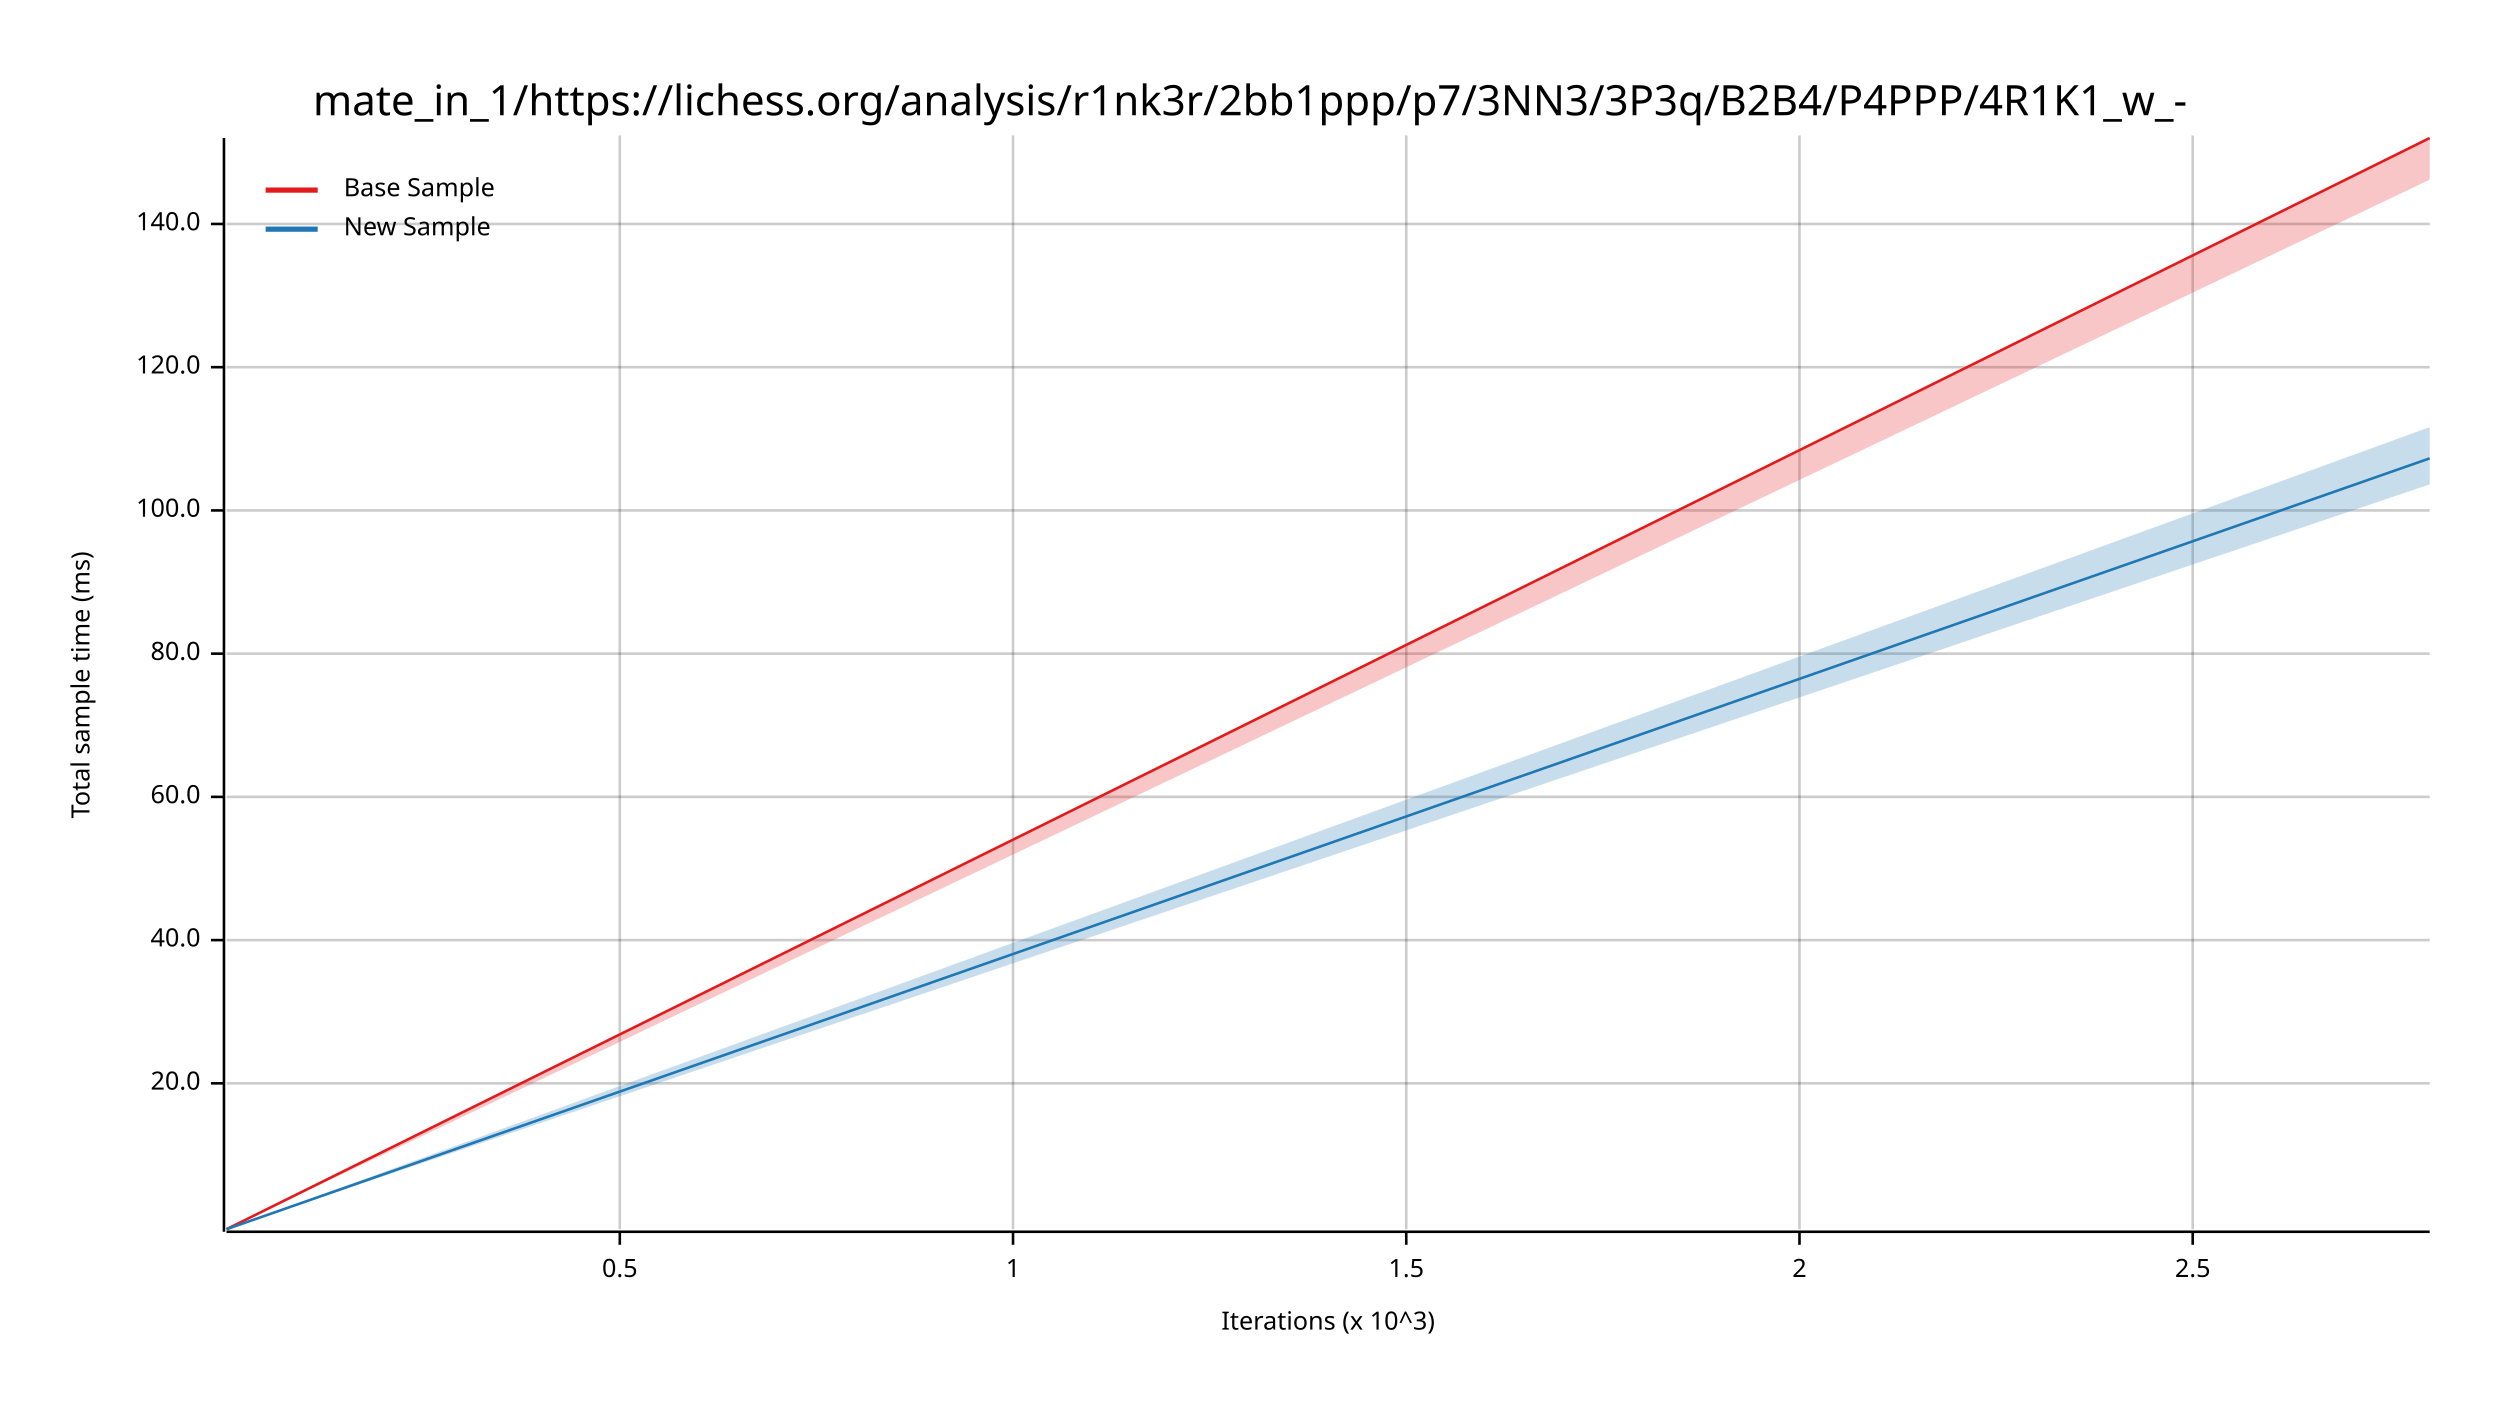
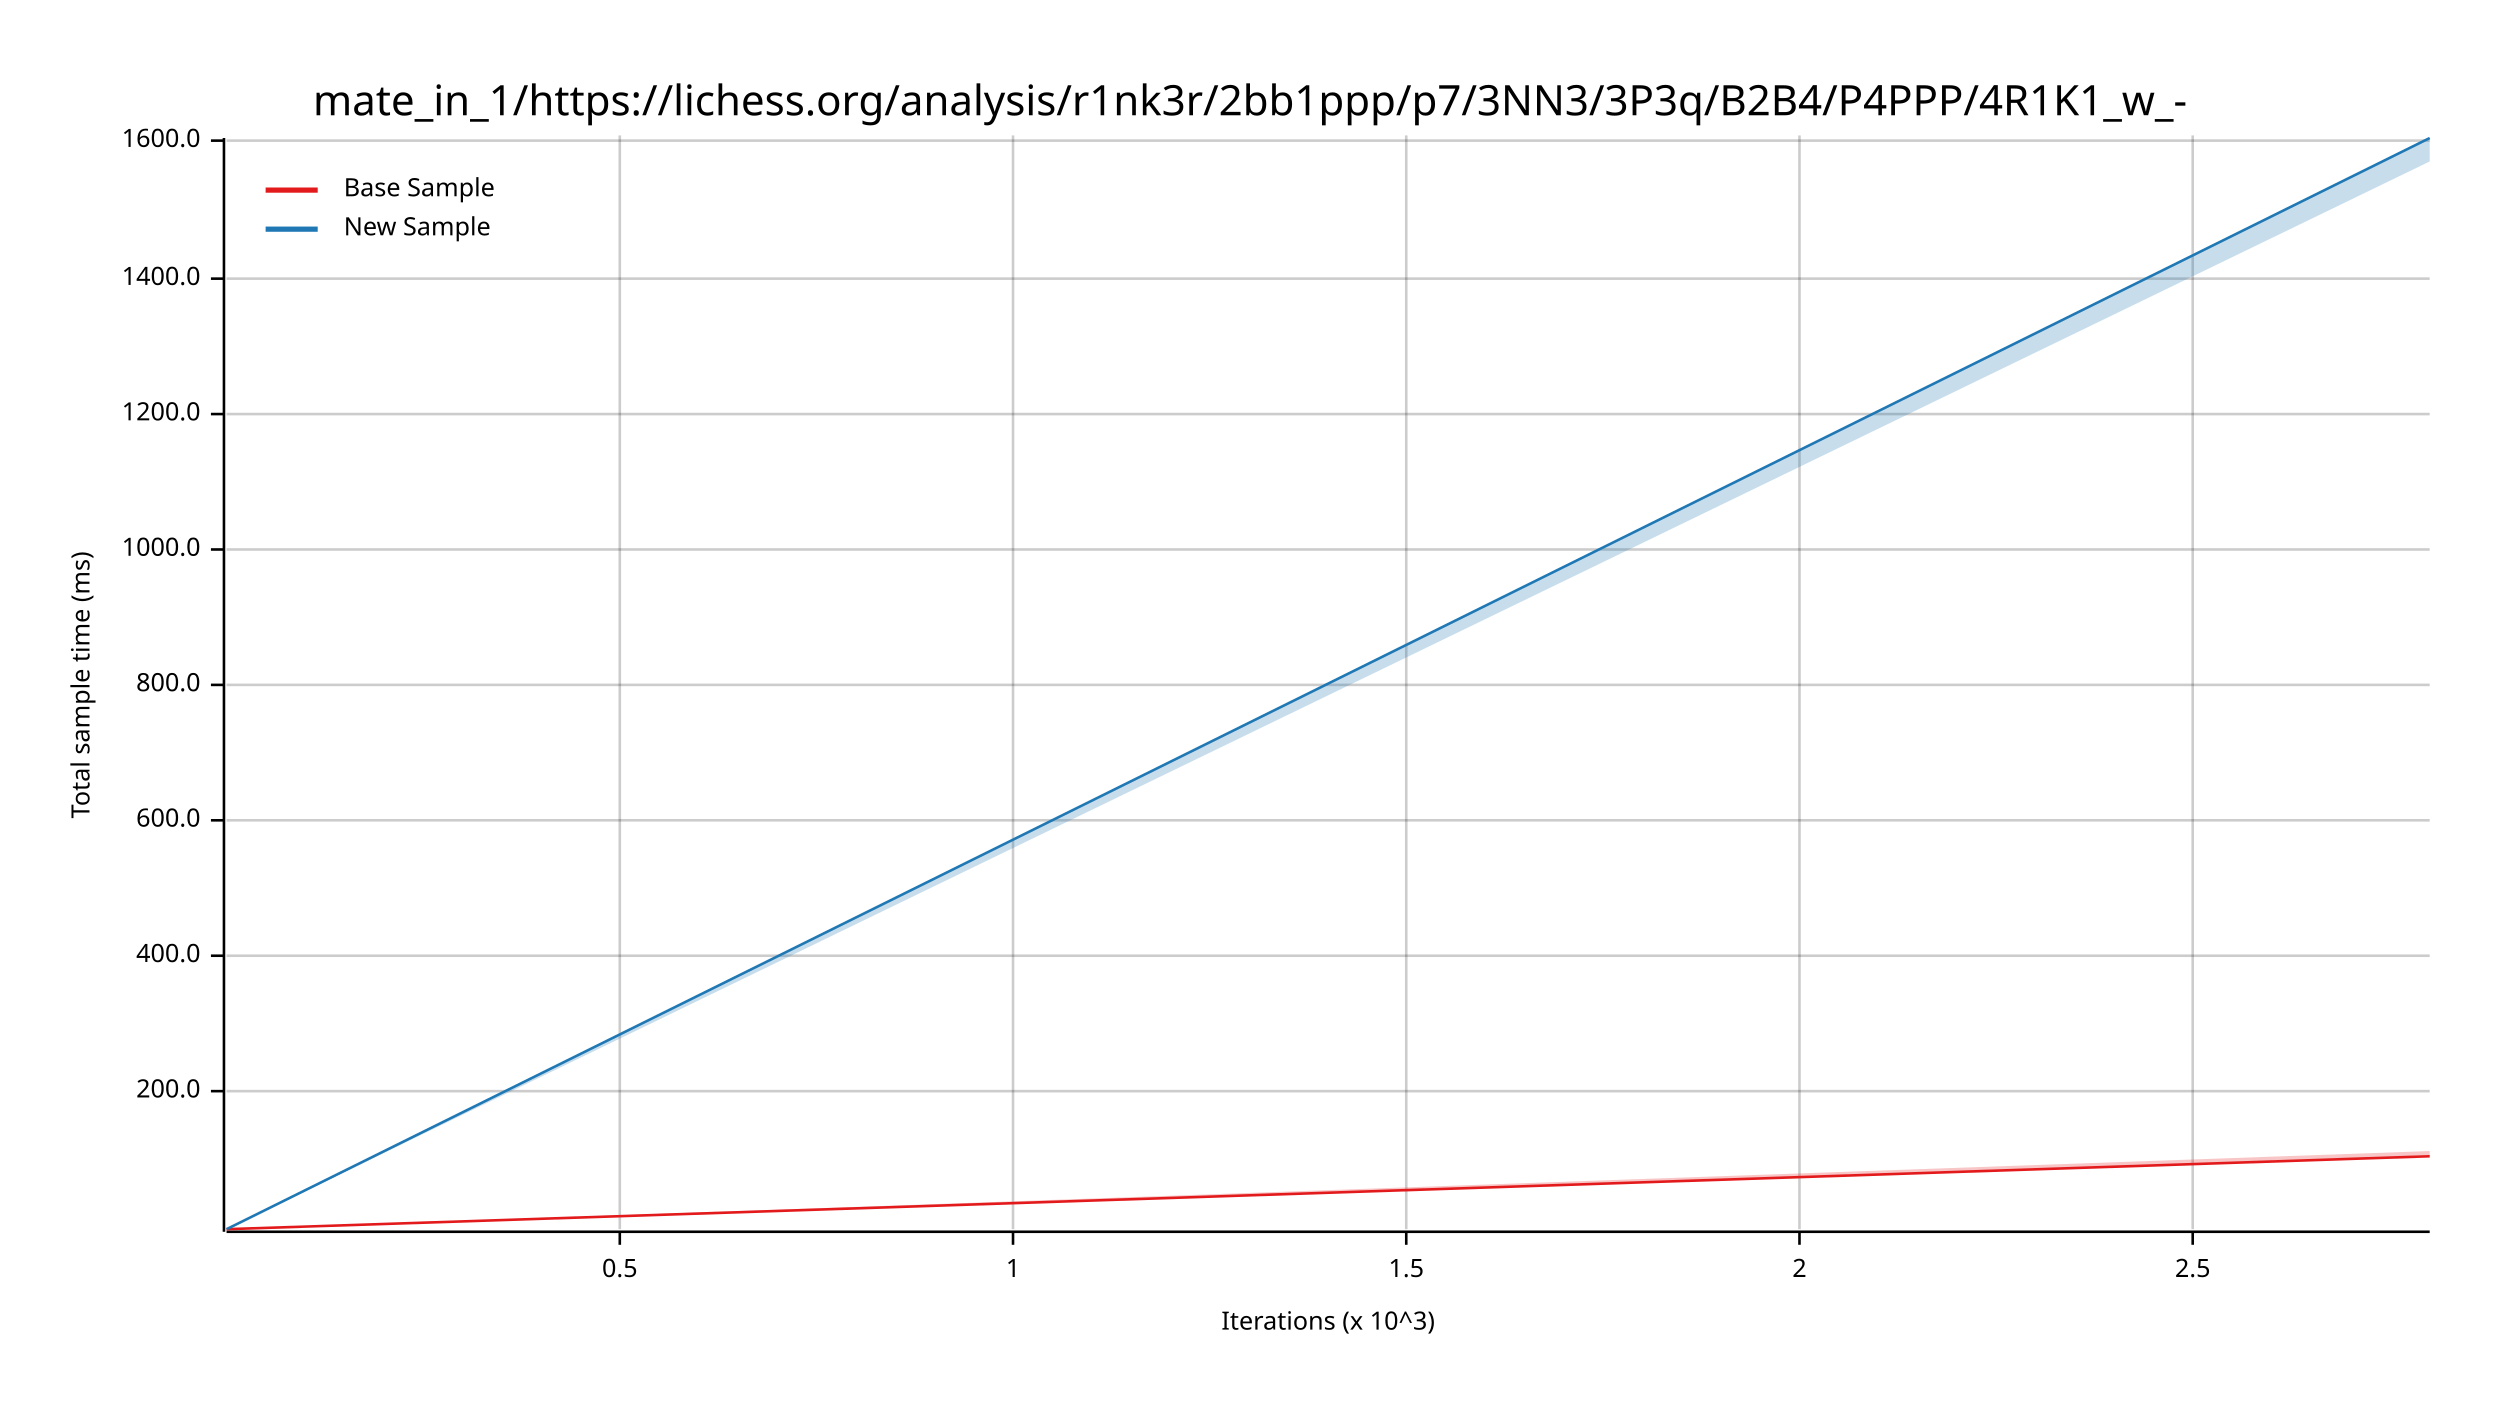
<svg xmlns="http://www.w3.org/2000/svg" width="960" height="540" viewBox="0 0 960 540">
  <text x="480" y="32" dy="0.76em" text-anchor="middle" font-family="sans-serif" font-size="16.129" opacity="1" fill="#000000">
mate_in_1/https://lichess.org/analysis/r1nk3r/2bb1ppp/p7/3NN3/3P3q/B2B4/P4PPP/4R1K1_w_-
</text>
  <text x="27" y="263" dy="0.76em" text-anchor="middle" font-family="sans-serif" font-size="9.677" opacity="1" fill="#000000" transform="rotate(270, 27, 263)">
Total sample time (ms)
</text>
  <text x="510" y="513" dy="-0.5ex" text-anchor="middle" font-family="sans-serif" font-size="9.677" opacity="1" fill="#000000">
Iterations (x 10^3)
</text>
  <line opacity="0.2" stroke="#000000" stroke-width="1" x1="238" y1="472" x2="238" y2="52" />
  <line opacity="0.2" stroke="#000000" stroke-width="1" x1="389" y1="472" x2="389" y2="52" />
  <line opacity="0.2" stroke="#000000" stroke-width="1" x1="540" y1="472" x2="540" y2="52" />
  <line opacity="0.2" stroke="#000000" stroke-width="1" x1="691" y1="472" x2="691" y2="52" />
  <line opacity="0.2" stroke="#000000" stroke-width="1" x1="842" y1="472" x2="842" y2="52" />
-   <line opacity="0.2" stroke="#000000" stroke-width="1" x1="87" y1="416" x2="933" y2="416" />
-   <line opacity="0.2" stroke="#000000" stroke-width="1" x1="87" y1="361" x2="933" y2="361" />
-   <line opacity="0.2" stroke="#000000" stroke-width="1" x1="87" y1="306" x2="933" y2="306" />
-   <line opacity="0.2" stroke="#000000" stroke-width="1" x1="87" y1="251" x2="933" y2="251" />
-   <line opacity="0.2" stroke="#000000" stroke-width="1" x1="87" y1="196" x2="933" y2="196" />
-   <line opacity="0.2" stroke="#000000" stroke-width="1" x1="87" y1="141" x2="933" y2="141" />
-   <line opacity="0.2" stroke="#000000" stroke-width="1" x1="87" y1="86" x2="933" y2="86" />
+   <line opacity="0.2" stroke="#000000" stroke-width="1" x1="87" y1="419" x2="933" y2="419" />
+   <line opacity="0.2" stroke="#000000" stroke-width="1" x1="87" y1="367" x2="933" y2="367" />
+   <line opacity="0.2" stroke="#000000" stroke-width="1" x1="87" y1="315" x2="933" y2="315" />
+   <line opacity="0.2" stroke="#000000" stroke-width="1" x1="87" y1="263" x2="933" y2="263" />
+   <line opacity="0.2" stroke="#000000" stroke-width="1" x1="87" y1="211" x2="933" y2="211" />
+   <line opacity="0.2" stroke="#000000" stroke-width="1" x1="87" y1="159" x2="933" y2="159" />
+   <line opacity="0.2" stroke="#000000" stroke-width="1" x1="87" y1="107" x2="933" y2="107" />
+   <line opacity="0.2" stroke="#000000" stroke-width="1" x1="87" y1="54" x2="933" y2="54" />
  <polyline fill="none" opacity="1" stroke="#000000" stroke-width="1" points="86,53 86,473 " />
-   <text x="77" y="416" dy="0.5ex" text-anchor="end" font-family="sans-serif" font-size="9.677" opacity="1" fill="#000000">
- 20.0
+   <text x="77" y="419" dy="0.5ex" text-anchor="end" font-family="sans-serif" font-size="9.677" opacity="1" fill="#000000">
+ 200.0
</text>
-   <polyline fill="none" opacity="1" stroke="#000000" stroke-width="1" points="81,416 86,416 " />
-   <text x="77" y="361" dy="0.5ex" text-anchor="end" font-family="sans-serif" font-size="9.677" opacity="1" fill="#000000">
- 40.0
+   <polyline fill="none" opacity="1" stroke="#000000" stroke-width="1" points="81,419 86,419 " />
+   <text x="77" y="367" dy="0.5ex" text-anchor="end" font-family="sans-serif" font-size="9.677" opacity="1" fill="#000000">
+ 400.0
</text>
-   <polyline fill="none" opacity="1" stroke="#000000" stroke-width="1" points="81,361 86,361 " />
-   <text x="77" y="306" dy="0.5ex" text-anchor="end" font-family="sans-serif" font-size="9.677" opacity="1" fill="#000000">
- 60.0
+   <polyline fill="none" opacity="1" stroke="#000000" stroke-width="1" points="81,367 86,367 " />
+   <text x="77" y="315" dy="0.5ex" text-anchor="end" font-family="sans-serif" font-size="9.677" opacity="1" fill="#000000">
+ 600.0
</text>
-   <polyline fill="none" opacity="1" stroke="#000000" stroke-width="1" points="81,306 86,306 " />
-   <text x="77" y="251" dy="0.5ex" text-anchor="end" font-family="sans-serif" font-size="9.677" opacity="1" fill="#000000">
- 80.0
+   <polyline fill="none" opacity="1" stroke="#000000" stroke-width="1" points="81,315 86,315 " />
+   <text x="77" y="263" dy="0.5ex" text-anchor="end" font-family="sans-serif" font-size="9.677" opacity="1" fill="#000000">
+ 800.0
</text>
-   <polyline fill="none" opacity="1" stroke="#000000" stroke-width="1" points="81,251 86,251 " />
-   <text x="77" y="196" dy="0.5ex" text-anchor="end" font-family="sans-serif" font-size="9.677" opacity="1" fill="#000000">
- 100.0
+   <polyline fill="none" opacity="1" stroke="#000000" stroke-width="1" points="81,263 86,263 " />
+   <text x="77" y="211" dy="0.5ex" text-anchor="end" font-family="sans-serif" font-size="9.677" opacity="1" fill="#000000">
+ 1000.0
</text>
-   <polyline fill="none" opacity="1" stroke="#000000" stroke-width="1" points="81,196 86,196 " />
-   <text x="77" y="141" dy="0.5ex" text-anchor="end" font-family="sans-serif" font-size="9.677" opacity="1" fill="#000000">
- 120.0
+   <polyline fill="none" opacity="1" stroke="#000000" stroke-width="1" points="81,211 86,211 " />
+   <text x="77" y="159" dy="0.5ex" text-anchor="end" font-family="sans-serif" font-size="9.677" opacity="1" fill="#000000">
+ 1200.0
</text>
-   <polyline fill="none" opacity="1" stroke="#000000" stroke-width="1" points="81,141 86,141 " />
-   <text x="77" y="86" dy="0.5ex" text-anchor="end" font-family="sans-serif" font-size="9.677" opacity="1" fill="#000000">
- 140.0
+   <polyline fill="none" opacity="1" stroke="#000000" stroke-width="1" points="81,159 86,159 " />
+   <text x="77" y="107" dy="0.5ex" text-anchor="end" font-family="sans-serif" font-size="9.677" opacity="1" fill="#000000">
+ 1400.0
</text>
-   <polyline fill="none" opacity="1" stroke="#000000" stroke-width="1" points="81,86 86,86 " />
+   <polyline fill="none" opacity="1" stroke="#000000" stroke-width="1" points="81,107 86,107 " />
+   <text x="77" y="54" dy="0.5ex" text-anchor="end" font-family="sans-serif" font-size="9.677" opacity="1" fill="#000000">
+ 1600.0
+ </text>
+   <polyline fill="none" opacity="1" stroke="#000000" stroke-width="1" points="81,54 86,54 " />
  <polyline fill="none" opacity="1" stroke="#000000" stroke-width="1" points="87,473 933,473 " />
  <text x="238" y="483" dy="0.76em" text-anchor="middle" font-family="sans-serif" font-size="9.677" opacity="1" fill="#000000">
0.5
</text>
  <polyline fill="none" opacity="1" stroke="#000000" stroke-width="1" points="238,473 238,478 " />
  <text x="389" y="483" dy="0.76em" text-anchor="middle" font-family="sans-serif" font-size="9.677" opacity="1" fill="#000000">
1
</text>
  <polyline fill="none" opacity="1" stroke="#000000" stroke-width="1" points="389,473 389,478 " />
  <text x="540" y="483" dy="0.76em" text-anchor="middle" font-family="sans-serif" font-size="9.677" opacity="1" fill="#000000">
1.5
</text>
  <polyline fill="none" opacity="1" stroke="#000000" stroke-width="1" points="540,473 540,478 " />
  <text x="691" y="483" dy="0.76em" text-anchor="middle" font-family="sans-serif" font-size="9.677" opacity="1" fill="#000000">
2
</text>
  <polyline fill="none" opacity="1" stroke="#000000" stroke-width="1" points="691,473 691,478 " />
  <text x="842" y="483" dy="0.76em" text-anchor="middle" font-family="sans-serif" font-size="9.677" opacity="1" fill="#000000">
2.5
</text>
  <polyline fill="none" opacity="1" stroke="#000000" stroke-width="1" points="842,473 842,478 " />
-   <polyline fill="none" opacity="1" stroke="#E31A1C" stroke-width="1" points="87,472 933,53 " />
-   <polygon opacity="0.25" fill="#E31A1C" points="87,472 933,69 933,53 " />
-   <polyline fill="none" opacity="1" stroke="#1F78B4" stroke-width="1" points="87,472 933,176 " />
-   <polygon opacity="0.25" fill="#1F78B4" points="87,472 933,186 933,164 " />
+   <polyline fill="none" opacity="1" stroke="#E31A1C" stroke-width="1" points="87,472 933,444 " />
+   <polygon opacity="0.25" fill="#E31A1C" points="87,472 933,444 933,442 " />
+   <polyline fill="none" opacity="1" stroke="#1F78B4" stroke-width="1" points="87,472 933,53 " />
+   <polygon opacity="0.25" fill="#1F78B4" points="87,472 933,62 933,53 " />
  <text x="132" y="68" dy="0.76em" text-anchor="start" font-family="sans-serif" font-size="9.677" opacity="1" fill="#000000">
Base Sample
</text>
  <text x="132" y="83" dy="0.76em" text-anchor="start" font-family="sans-serif" font-size="9.677" opacity="1" fill="#000000">
New Sample
</text>
  <polyline fill="none" opacity="1" stroke="#E31A1C" stroke-width="2" points="102,73 122,73 " />
  <polyline fill="none" opacity="1" stroke="#1F78B4" stroke-width="2" points="102,88 122,88 " />
</svg>
